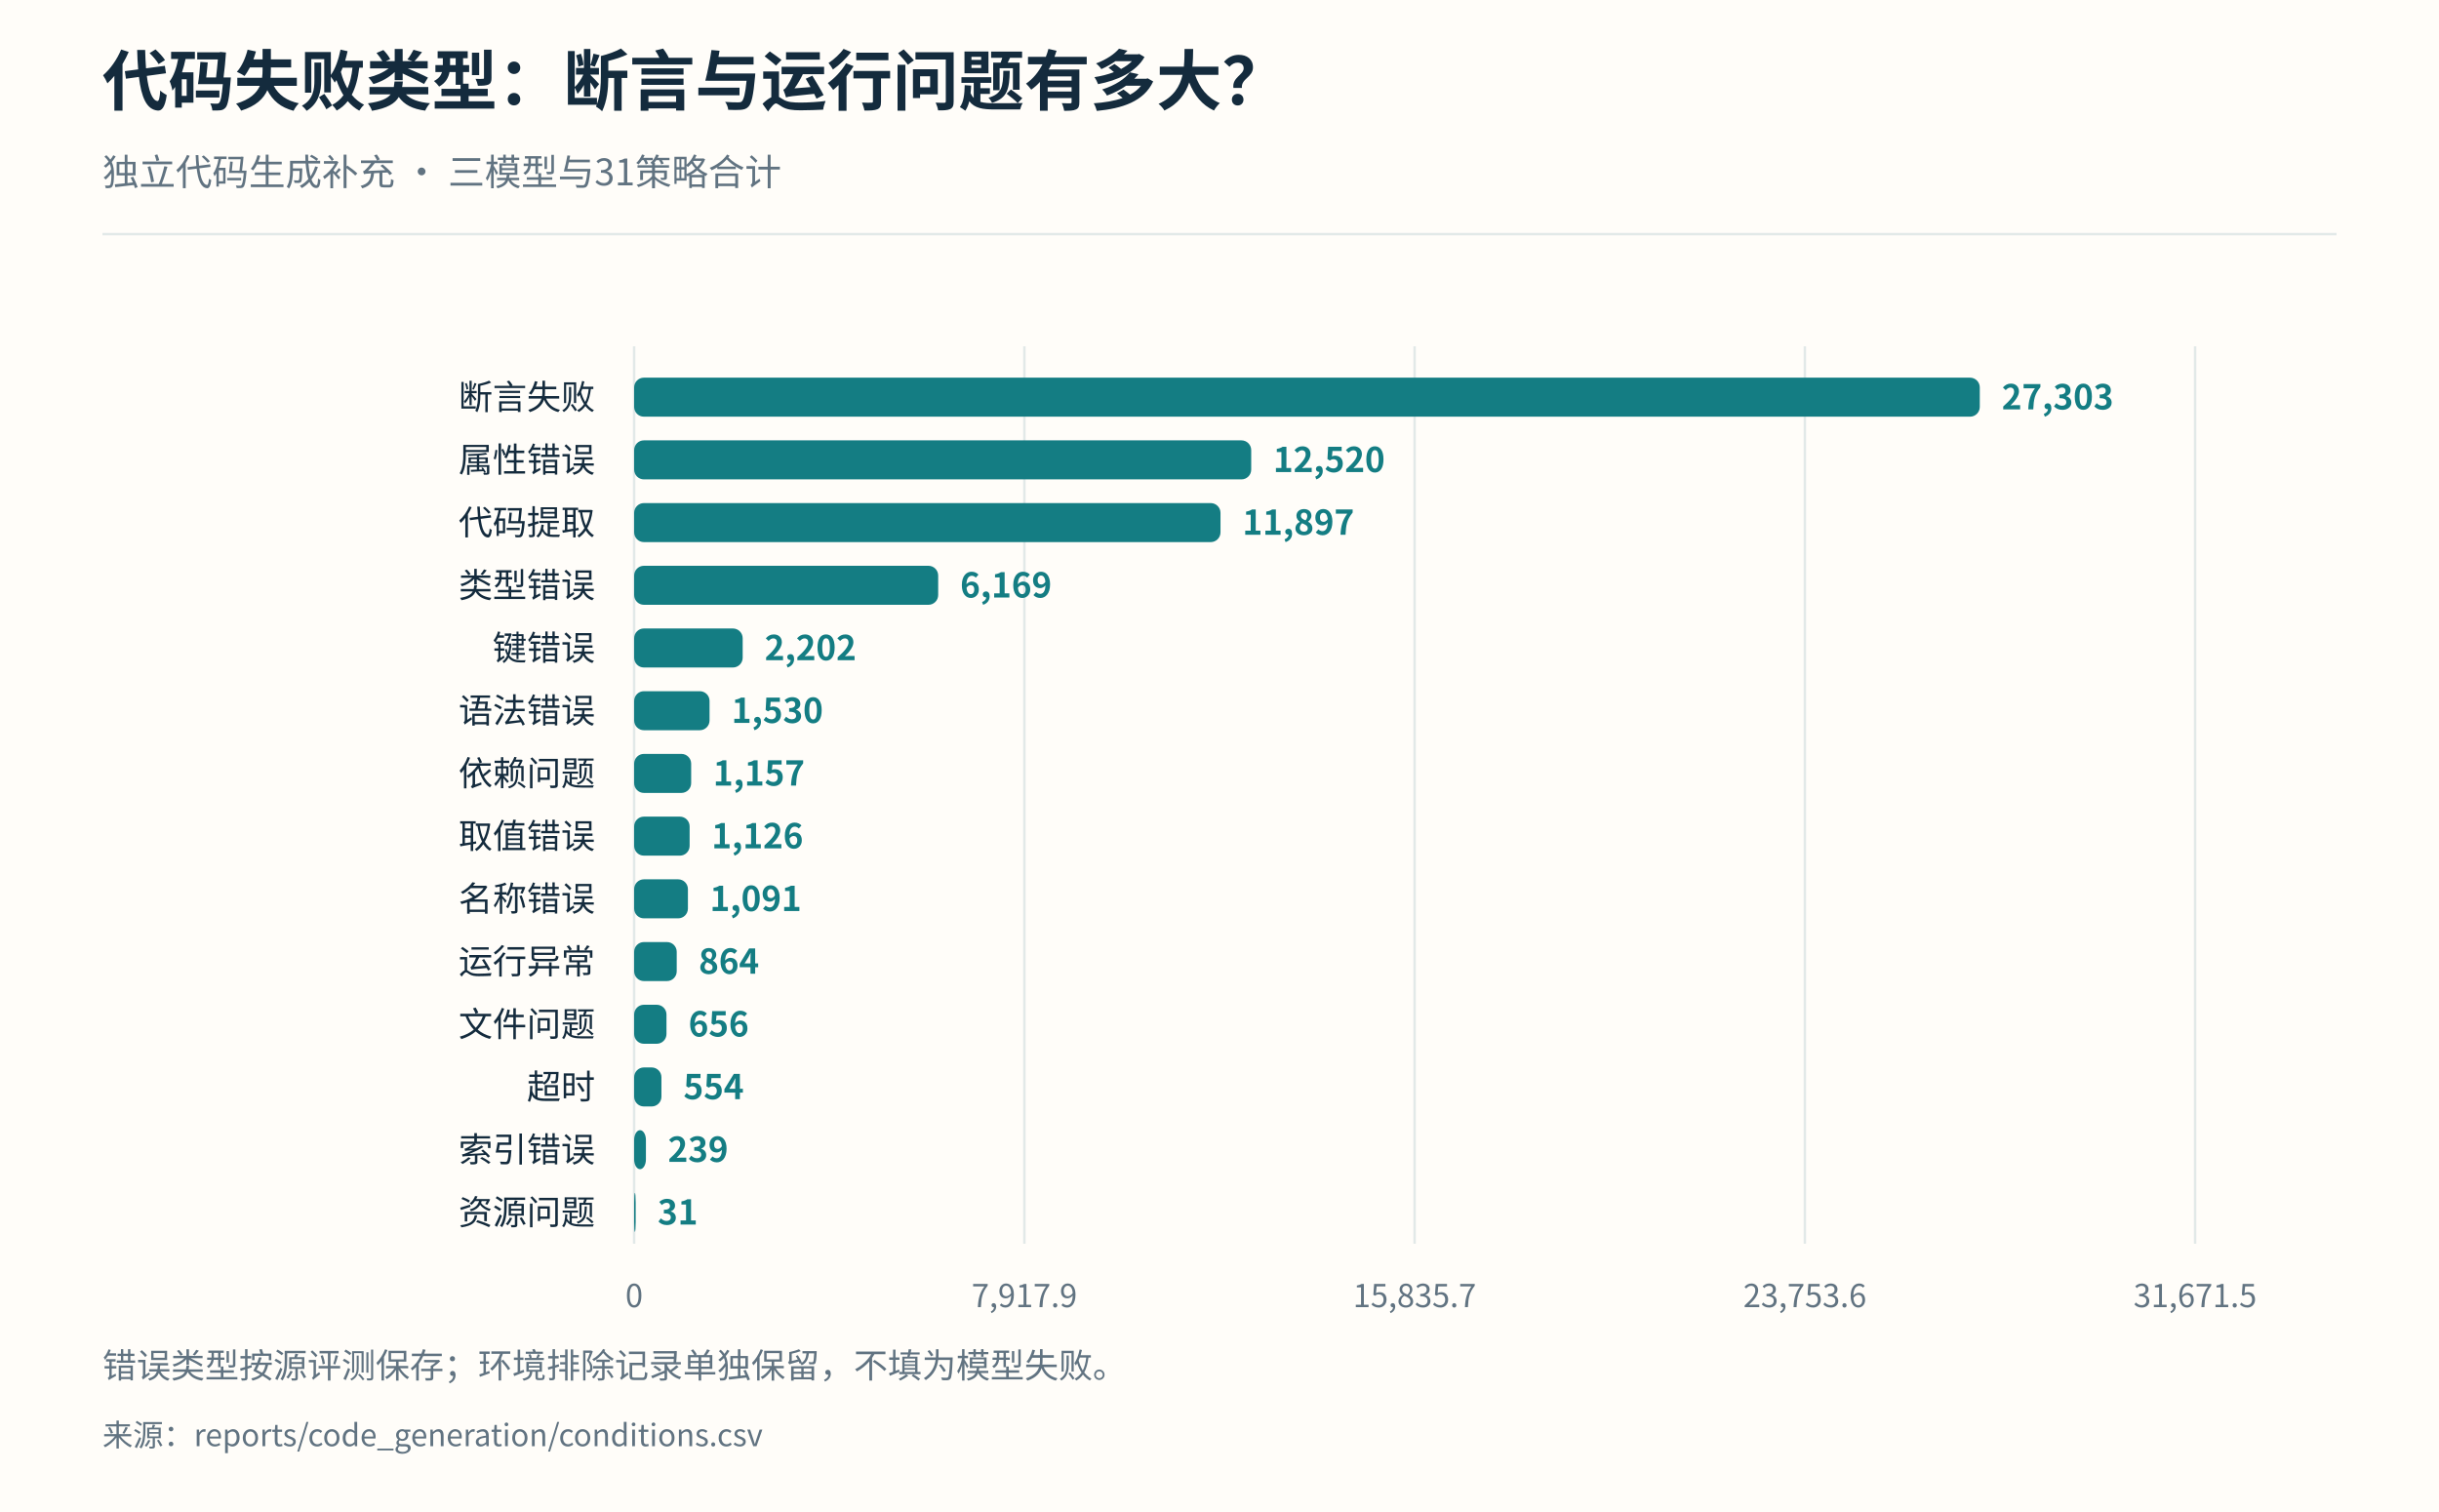
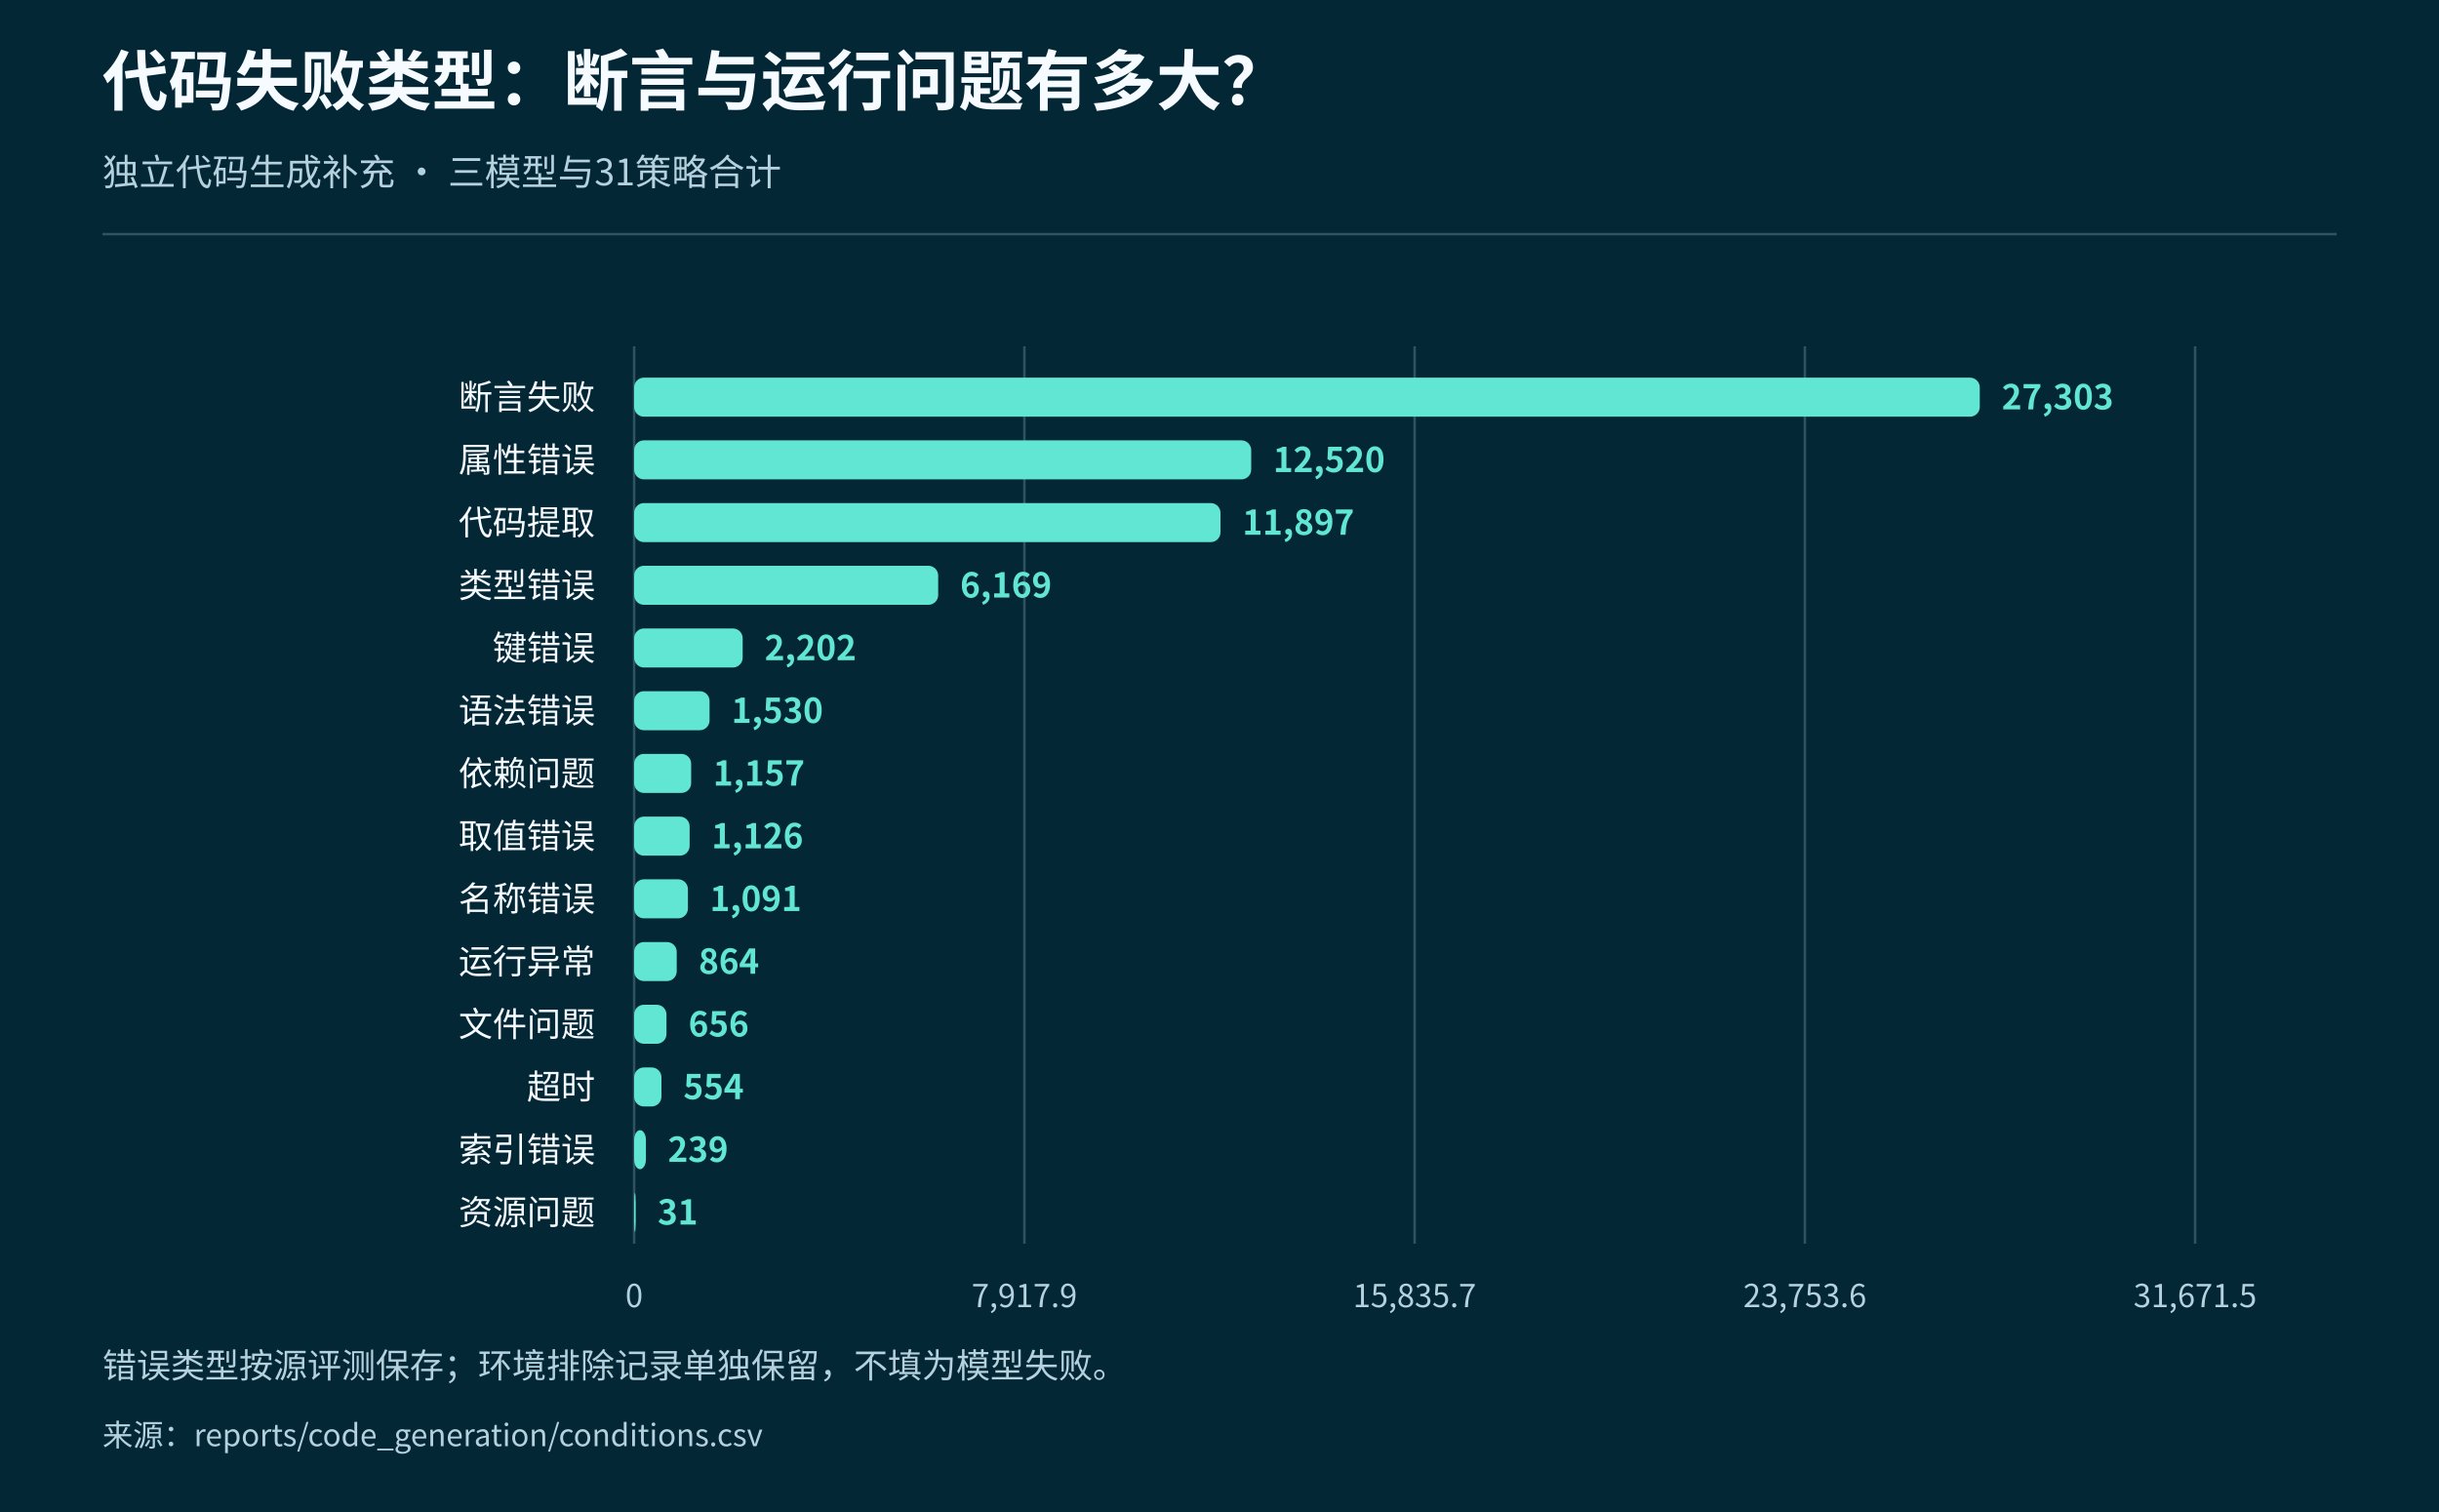
<svg xmlns="http://www.w3.org/2000/svg" width="1000" height="620" viewBox="0 0 1000 620" role="img" aria-labelledby="chart-title chart-desc">
-   <rect width="1000" height="620" fill="#fffdf9" />
+   <rect width="1000" height="620" fill="#042735" />
  <style>text{font-family:"PingFang SC","Microsoft YaHei","Noto Sans CJK SC",sans-serif;font-variant-numeric:tabular-nums}.point{cursor:default}.point:hover{stroke:#142b3d;stroke-width:2.5}</style>
-   <text x="42.00" y="43.00" font-size="27" fill="#142b3d" text-anchor="start" font-weight="650">代码失败类型：断言与运行问题有多大？</text>
-   <text x="42.00" y="76.00" font-size="15" fill="#617381" text-anchor="start">独立代码生成补充 · 三模型与31策略合计</text>
-   <line x1="42.00" y1="96.00" x2="958.00" y2="96.00" stroke="#e2e9e8" stroke-width="1" />
-   <text x="42.00" y="565.00" font-size="14" fill="#617381" text-anchor="start">错误类型按源评测保存；环境排除记录单独保留，不填为模型失败。</text>
-   <text x="42.00" y="593.00" font-size="12.5" fill="#617381" text-anchor="start">来源：reports/code_generation/conditions.csv</text>
-   <line x1="260.00" y1="142.00" x2="260.00" y2="510.00" stroke="#e2e9e8" stroke-width="1" />
-   <text x="260.00" y="536.00" font-size="13" fill="#617381" text-anchor="middle">0</text>
-   <line x1="420.00" y1="142.00" x2="420.00" y2="510.00" stroke="#e2e9e8" stroke-width="1" />
-   <text x="420.00" y="536.00" font-size="13" fill="#617381" text-anchor="middle">7,917.9</text>
-   <line x1="580.00" y1="142.00" x2="580.00" y2="510.00" stroke="#e2e9e8" stroke-width="1" />
-   <text x="580.00" y="536.00" font-size="13" fill="#617381" text-anchor="middle">15,835.7</text>
-   <line x1="740.00" y1="142.00" x2="740.00" y2="510.00" stroke="#e2e9e8" stroke-width="1" />
-   <text x="740.00" y="536.00" font-size="13" fill="#617381" text-anchor="middle">23,753.6</text>
-   <line x1="900.00" y1="142.00" x2="900.00" y2="510.00" stroke="#e2e9e8" stroke-width="1" />
-   <text x="900.00" y="536.00" font-size="13" fill="#617381" text-anchor="middle">31,671.5</text>
-   <text x="244.00" y="167.86" font-size="14" fill="#142b3d" text-anchor="end">断言失败</text>
-   <rect x="260.00" y="154.86" width="551.72" height="16.00" rx="4" fill="#147d83" />
-   <text x="820.72" y="167.86" font-size="14" fill="#147d83" text-anchor="start" font-weight="650">27,303</text>
-   <text x="244.00" y="193.57" font-size="14" fill="#142b3d" text-anchor="end">属性错误</text>
-   <rect x="260.00" y="180.57" width="253.00" height="16.00" rx="4" fill="#147d83" />
-   <text x="522.00" y="193.57" font-size="14" fill="#147d83" text-anchor="start" font-weight="650">12,520</text>
-   <text x="244.00" y="219.29" font-size="14" fill="#142b3d" text-anchor="end">代码提取</text>
-   <rect x="260.00" y="206.29" width="240.41" height="16.00" rx="4" fill="#147d83" />
-   <text x="509.41" y="219.29" font-size="14" fill="#147d83" text-anchor="start" font-weight="650">11,897</text>
-   <text x="244.00" y="245.00" font-size="14" fill="#142b3d" text-anchor="end">类型错误</text>
-   <rect x="260.00" y="232.00" width="124.66" height="16.00" rx="4" fill="#147d83" />
-   <text x="393.66" y="245.00" font-size="14" fill="#147d83" text-anchor="start" font-weight="650">6,169</text>
-   <text x="244.00" y="270.71" font-size="14" fill="#142b3d" text-anchor="end">键错误</text>
-   <rect x="260.00" y="257.71" width="44.50" height="16.00" rx="4" fill="#147d83" />
-   <text x="313.50" y="270.71" font-size="14" fill="#147d83" text-anchor="start" font-weight="650">2,202</text>
-   <text x="244.00" y="296.43" font-size="14" fill="#142b3d" text-anchor="end">语法错误</text>
-   <rect x="260.00" y="283.43" width="30.92" height="16.00" rx="4" fill="#147d83" />
-   <text x="299.92" y="296.43" font-size="14" fill="#147d83" text-anchor="start" font-weight="650">1,530</text>
-   <text x="244.00" y="322.14" font-size="14" fill="#142b3d" text-anchor="end">依赖问题</text>
-   <rect x="260.00" y="309.14" width="23.38" height="16.00" rx="4" fill="#147d83" />
-   <text x="292.38" y="322.14" font-size="14" fill="#147d83" text-anchor="start" font-weight="650">1,157</text>
-   <text x="244.00" y="347.86" font-size="14" fill="#142b3d" text-anchor="end">取值错误</text>
-   <rect x="260.00" y="334.86" width="22.75" height="16.00" rx="4" fill="#147d83" />
-   <text x="291.75" y="347.86" font-size="14" fill="#147d83" text-anchor="start" font-weight="650">1,126</text>
-   <text x="244.00" y="373.57" font-size="14" fill="#142b3d" text-anchor="end">名称错误</text>
-   <rect x="260.00" y="360.57" width="22.05" height="16.00" rx="4" fill="#147d83" />
-   <text x="291.05" y="373.57" font-size="14" fill="#147d83" text-anchor="start" font-weight="650">1,091</text>
-   <text x="244.00" y="399.29" font-size="14" fill="#142b3d" text-anchor="end">运行异常</text>
-   <rect x="260.00" y="386.29" width="17.46" height="16.00" rx="4" fill="#147d83" />
-   <text x="286.46" y="399.29" font-size="14" fill="#147d83" text-anchor="start" font-weight="650">864</text>
-   <text x="244.00" y="425.00" font-size="14" fill="#142b3d" text-anchor="end">文件问题</text>
-   <rect x="260.00" y="412.00" width="13.26" height="16.00" rx="4" fill="#147d83" />
-   <text x="282.26" y="425.00" font-size="14" fill="#147d83" text-anchor="start" font-weight="650">656</text>
-   <text x="244.00" y="450.71" font-size="14" fill="#142b3d" text-anchor="end">超时</text>
-   <rect x="260.00" y="437.71" width="11.19" height="16.00" rx="4" fill="#147d83" />
-   <text x="280.19" y="450.71" font-size="14" fill="#147d83" text-anchor="start" font-weight="650">554</text>
-   <text x="244.00" y="476.43" font-size="14" fill="#142b3d" text-anchor="end">索引错误</text>
-   <rect x="260.00" y="463.43" width="4.83" height="16.00" rx="4" fill="#147d83" />
-   <text x="273.83" y="476.43" font-size="14" fill="#147d83" text-anchor="start" font-weight="650">239</text>
-   <text x="244.00" y="502.14" font-size="14" fill="#142b3d" text-anchor="end">资源问题</text>
-   <rect x="260.00" y="489.14" width="0.63" height="16.00" rx="4" fill="#147d83" />
-   <text x="269.63" y="502.14" font-size="14" fill="#147d83" text-anchor="start" font-weight="650">31</text>
+   <text x="42.00" y="43.00" font-size="27" fill="#f5fbff" text-anchor="start" font-weight="650">代码失败类型：断言与运行问题有多大？</text>
+   <text x="42.00" y="76.00" font-size="15" fill="#b5d1de" text-anchor="start">独立代码生成补充 · 三模型与31策略合计</text>
+   <line x1="42.00" y1="96.00" x2="958.00" y2="96.00" stroke="#315361" stroke-width="1" />
+   <text x="42.00" y="565.00" font-size="14" fill="#b5d1de" text-anchor="start">错误类型按源评测保存；环境排除记录单独保留，不填为模型失败。</text>
+   <text x="42.00" y="593.00" font-size="12.5" fill="#b5d1de" text-anchor="start">来源：reports/code_generation/conditions.csv</text>
+   <line x1="260.00" y1="142.00" x2="260.00" y2="510.00" stroke="#315361" stroke-width="1" />
+   <text x="260.00" y="536.00" font-size="13" fill="#b5d1de" text-anchor="middle">0</text>
+   <line x1="420.00" y1="142.00" x2="420.00" y2="510.00" stroke="#315361" stroke-width="1" />
+   <text x="420.00" y="536.00" font-size="13" fill="#b5d1de" text-anchor="middle">7,917.9</text>
+   <line x1="580.00" y1="142.00" x2="580.00" y2="510.00" stroke="#315361" stroke-width="1" />
+   <text x="580.00" y="536.00" font-size="13" fill="#b5d1de" text-anchor="middle">15,835.7</text>
+   <line x1="740.00" y1="142.00" x2="740.00" y2="510.00" stroke="#315361" stroke-width="1" />
+   <text x="740.00" y="536.00" font-size="13" fill="#b5d1de" text-anchor="middle">23,753.6</text>
+   <line x1="900.00" y1="142.00" x2="900.00" y2="510.00" stroke="#315361" stroke-width="1" />
+   <text x="900.00" y="536.00" font-size="13" fill="#b5d1de" text-anchor="middle">31,671.5</text>
+   <text x="244.00" y="167.86" font-size="14" fill="#f5fbff" text-anchor="end">断言失败</text>
+   <rect x="260.00" y="154.86" width="551.72" height="16.00" rx="4" fill="#61e6d3" />
+   <text x="820.72" y="167.86" font-size="14" fill="#61e6d3" text-anchor="start" font-weight="650">27,303</text>
+   <text x="244.00" y="193.57" font-size="14" fill="#f5fbff" text-anchor="end">属性错误</text>
+   <rect x="260.00" y="180.57" width="253.00" height="16.00" rx="4" fill="#61e6d3" />
+   <text x="522.00" y="193.57" font-size="14" fill="#61e6d3" text-anchor="start" font-weight="650">12,520</text>
+   <text x="244.00" y="219.29" font-size="14" fill="#f5fbff" text-anchor="end">代码提取</text>
+   <rect x="260.00" y="206.29" width="240.41" height="16.00" rx="4" fill="#61e6d3" />
+   <text x="509.41" y="219.29" font-size="14" fill="#61e6d3" text-anchor="start" font-weight="650">11,897</text>
+   <text x="244.00" y="245.00" font-size="14" fill="#f5fbff" text-anchor="end">类型错误</text>
+   <rect x="260.00" y="232.00" width="124.66" height="16.00" rx="4" fill="#61e6d3" />
+   <text x="393.66" y="245.00" font-size="14" fill="#61e6d3" text-anchor="start" font-weight="650">6,169</text>
+   <text x="244.00" y="270.71" font-size="14" fill="#f5fbff" text-anchor="end">键错误</text>
+   <rect x="260.00" y="257.71" width="44.50" height="16.00" rx="4" fill="#61e6d3" />
+   <text x="313.50" y="270.71" font-size="14" fill="#61e6d3" text-anchor="start" font-weight="650">2,202</text>
+   <text x="244.00" y="296.43" font-size="14" fill="#f5fbff" text-anchor="end">语法错误</text>
+   <rect x="260.00" y="283.43" width="30.92" height="16.00" rx="4" fill="#61e6d3" />
+   <text x="299.92" y="296.43" font-size="14" fill="#61e6d3" text-anchor="start" font-weight="650">1,530</text>
+   <text x="244.00" y="322.14" font-size="14" fill="#f5fbff" text-anchor="end">依赖问题</text>
+   <rect x="260.00" y="309.14" width="23.38" height="16.00" rx="4" fill="#61e6d3" />
+   <text x="292.38" y="322.14" font-size="14" fill="#61e6d3" text-anchor="start" font-weight="650">1,157</text>
+   <text x="244.00" y="347.86" font-size="14" fill="#f5fbff" text-anchor="end">取值错误</text>
+   <rect x="260.00" y="334.86" width="22.75" height="16.00" rx="4" fill="#61e6d3" />
+   <text x="291.75" y="347.86" font-size="14" fill="#61e6d3" text-anchor="start" font-weight="650">1,126</text>
+   <text x="244.00" y="373.57" font-size="14" fill="#f5fbff" text-anchor="end">名称错误</text>
+   <rect x="260.00" y="360.57" width="22.05" height="16.00" rx="4" fill="#61e6d3" />
+   <text x="291.05" y="373.57" font-size="14" fill="#61e6d3" text-anchor="start" font-weight="650">1,091</text>
+   <text x="244.00" y="399.29" font-size="14" fill="#f5fbff" text-anchor="end">运行异常</text>
+   <rect x="260.00" y="386.29" width="17.46" height="16.00" rx="4" fill="#61e6d3" />
+   <text x="286.46" y="399.29" font-size="14" fill="#61e6d3" text-anchor="start" font-weight="650">864</text>
+   <text x="244.00" y="425.00" font-size="14" fill="#f5fbff" text-anchor="end">文件问题</text>
+   <rect x="260.00" y="412.00" width="13.26" height="16.00" rx="4" fill="#61e6d3" />
+   <text x="282.26" y="425.00" font-size="14" fill="#61e6d3" text-anchor="start" font-weight="650">656</text>
+   <text x="244.00" y="450.71" font-size="14" fill="#f5fbff" text-anchor="end">超时</text>
+   <rect x="260.00" y="437.71" width="11.19" height="16.00" rx="4" fill="#61e6d3" />
+   <text x="280.19" y="450.71" font-size="14" fill="#61e6d3" text-anchor="start" font-weight="650">554</text>
+   <text x="244.00" y="476.43" font-size="14" fill="#f5fbff" text-anchor="end">索引错误</text>
+   <rect x="260.00" y="463.43" width="4.83" height="16.00" rx="4" fill="#61e6d3" />
+   <text x="273.83" y="476.43" font-size="14" fill="#61e6d3" text-anchor="start" font-weight="650">239</text>
+   <text x="244.00" y="502.14" font-size="14" fill="#f5fbff" text-anchor="end">资源问题</text>
+   <rect x="260.00" y="489.14" width="0.63" height="16.00" rx="4" fill="#61e6d3" />
+   <text x="269.63" y="502.14" font-size="14" fill="#61e6d3" text-anchor="start" font-weight="650">31</text>
</svg>
